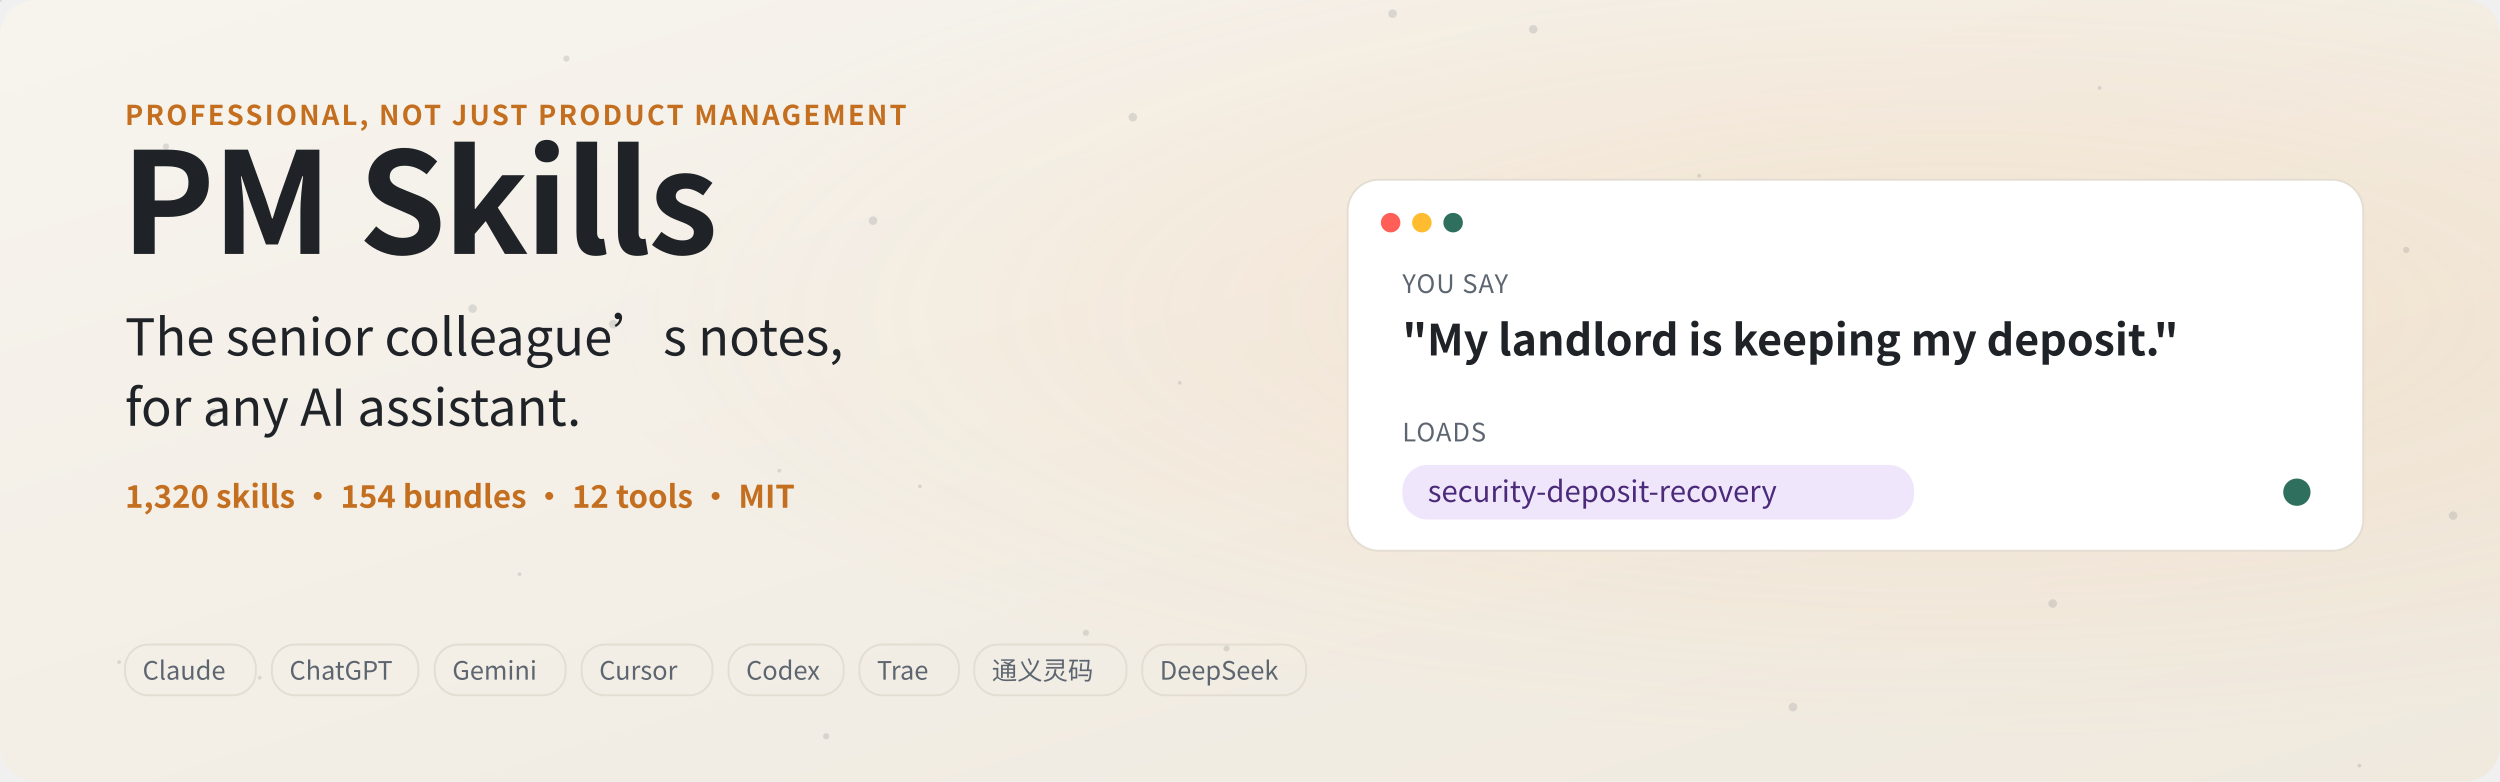
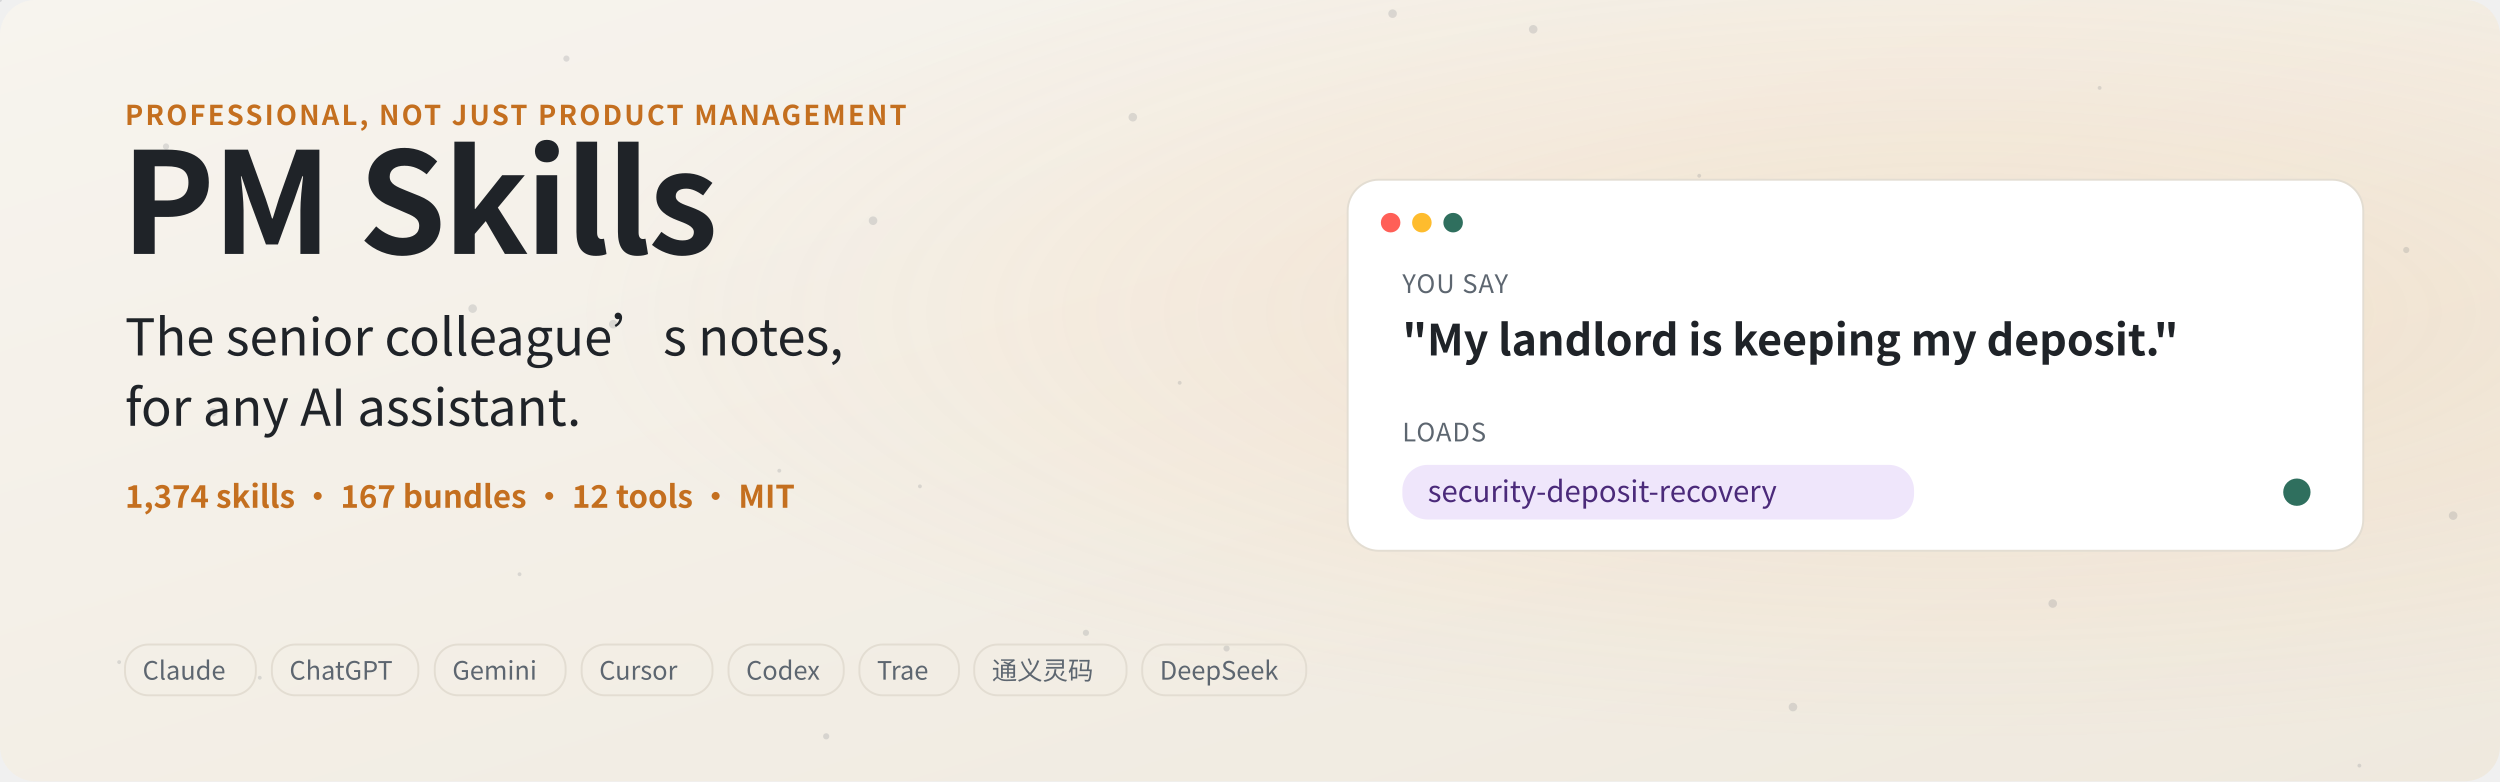
- <svg xmlns="http://www.w3.org/2000/svg" width="1280" height="400" viewBox="0 0 1280 400" role="img" aria-label="PM Skills: 1,320 professional skills for any AI assistant">
+ <svg xmlns="http://www.w3.org/2000/svg" width="1280" height="400" viewBox="0 0 1280 400" role="img" aria-label="PM Skills: 1,374 professional skills for any AI assistant">
  <defs>
    <radialGradient id="glow" cx="78%" cy="40%" r="55%">
      <stop offset="0" stop-color="#f2a65a" stop-opacity=".16" />
      <stop offset="1" stop-color="#f2a65a" stop-opacity="0" />
    </radialGradient>
    <linearGradient id="bgg" x1="0" y1="0" x2="1" y2="1">
      <stop offset="0" stop-color="#f7f4ee" />
      <stop offset="1" stop-color="#efe9de" />
    </linearGradient>
  </defs>
  <style>
text{font-family:-apple-system,BlinkMacSystemFont,"Segoe UI","PingFang SC","Hiragino Sans","Apple SD Gothic Neo","Noto Sans CJK SC","Malgun Gothic","Microsoft YaHei",sans-serif}
@keyframes s0{0%{opacity:0}2.67%{opacity:1}17.33%{opacity:1}20%{opacity:0}100%{opacity:0}}.s0{opacity:1;animation:s0 15s infinite}@keyframes s1{0%{opacity:0}20%{opacity:0}22.67%{opacity:1}37.33%{opacity:1}40%{opacity:0}100%{opacity:0}}.s1{opacity:0;animation:s1 15s infinite}@keyframes s2{0%{opacity:0}40%{opacity:0}42.67%{opacity:1}57.33%{opacity:1}60%{opacity:0}100%{opacity:0}}.s2{opacity:0;animation:s2 15s infinite}@keyframes s3{0%{opacity:0}60%{opacity:0}62.67%{opacity:1}77.33%{opacity:1}80%{opacity:0}100%{opacity:0}}.s3{opacity:0;animation:s3 15s infinite}@keyframes s4{0%{opacity:0}80%{opacity:0}82.67%{opacity:1}97.33%{opacity:1}100%{opacity:0}100%{opacity:0}}.s4{opacity:0;animation:s4 15s infinite}
@keyframes pulse{0%,100%{opacity:.55}50%{opacity:1}}.pulse{animation:pulse 3s ease-in-out infinite}
@keyframes rise{from{opacity:0;transform:translateY(8px)}to{opacity:1;transform:none}}.rise{animation:rise .9s ease-out both}
@media (prefers-reduced-motion: reduce){.s0{animation:none;opacity:1}.s1{animation:none;opacity:0}.s2{animation:none;opacity:0}.s3{animation:none;opacity:0}.s4{animation:none;opacity:0}.pulse,.rise{animation:none;opacity:1}}
</style>
  <rect width="1280" height="400" rx="18" fill="url(#bgg)" />
  <rect width="1280" height="400" rx="18" fill="url(#glow)" />
  <circle cx="0" cy="0" r="1" fill="#5d6670" opacity=".18" />
  <circle cx="157" cy="83" r="1.6" fill="#5d6670" opacity=".18" />
  <circle cx="314" cy="166" r="2.2" fill="#5d6670" opacity=".18" />
  <circle cx="471" cy="249" r="1" fill="#5d6670" opacity=".18" />
  <circle cx="628" cy="332" r="1.6" fill="#5d6670" opacity=".18" />
  <circle cx="785" cy="15" r="2.2" fill="#5d6670" opacity=".18" />
  <circle cx="942" cy="98" r="1" fill="#5d6670" opacity=".18" />
  <circle cx="1099" cy="181" r="1.6" fill="#5d6670" opacity=".18" />
  <circle cx="1256" cy="264" r="2.2" fill="#5d6670" opacity=".18" />
  <circle cx="133" cy="347" r="1" fill="#5d6670" opacity=".18" />
  <circle cx="290" cy="30" r="1.6" fill="#5d6670" opacity=".18" />
  <circle cx="447" cy="113" r="2.2" fill="#5d6670" opacity=".18" />
  <circle cx="604" cy="196" r="1" fill="#5d6670" opacity=".18" />
  <circle cx="761" cy="279" r="1.6" fill="#5d6670" opacity=".18" />
  <circle cx="918" cy="362" r="2.2" fill="#5d6670" opacity=".18" />
  <circle cx="1075" cy="45" r="1" fill="#5d6670" opacity=".18" />
  <circle cx="1232" cy="128" r="1.6" fill="#5d6670" opacity=".18" />
  <circle cx="109" cy="211" r="2.2" fill="#5d6670" opacity=".18" />
  <circle cx="266" cy="294" r="1" fill="#5d6670" opacity=".18" />
  <circle cx="423" cy="377" r="1.6" fill="#5d6670" opacity=".18" />
  <circle cx="580" cy="60" r="2.2" fill="#5d6670" opacity=".18" />
  <circle cx="737" cy="143" r="1" fill="#5d6670" opacity=".18" />
  <circle cx="894" cy="226" r="1.6" fill="#5d6670" opacity=".18" />
  <circle cx="1051" cy="309" r="2.2" fill="#5d6670" opacity=".18" />
  <circle cx="1208" cy="392" r="1" fill="#5d6670" opacity=".18" />
  <circle cx="85" cy="75" r="1.6" fill="#5d6670" opacity=".18" />
  <circle cx="242" cy="158" r="2.2" fill="#5d6670" opacity=".18" />
  <circle cx="399" cy="241" r="1" fill="#5d6670" opacity=".18" />
  <circle cx="556" cy="324" r="1.6" fill="#5d6670" opacity=".18" />
  <circle cx="713" cy="7" r="2.2" fill="#5d6670" opacity=".18" />
  <circle cx="870" cy="90" r="1" fill="#5d6670" opacity=".18" />
  <circle cx="1027" cy="173" r="1.6" fill="#5d6670" opacity=".18" />
  <circle cx="1184" cy="256" r="2.2" fill="#5d6670" opacity=".18" />
  <circle cx="61" cy="339" r="1" fill="#5d6670" opacity=".18" />
  <g class="rise">
    <text x="64" y="64" font-size="14" font-weight="700" fill="#c46f1f" letter-spacing=".08em">PROFESSIONAL, NOT JUST PRODUCT MANAGEMENT</text>
    <text x="62" y="130" font-size="72" font-weight="800" fill="#1f2328" letter-spacing="-.02em">PM Skills</text>
    <text x="64" y="182" font-size="26" fill="#1f2328">The senior colleague’s notes,</text>
    <text x="64" y="218" font-size="26" fill="#1f2328">for any AI assistant.</text>
-     <text x="64" y="260" font-size="16" font-weight="600" fill="#c46f1f">1,320 skills · 154 bundles · 12 tools · MIT</text>
+     <text x="64" y="260" font-size="16" font-weight="600" fill="#c46f1f">1,374 skills · 167 bundles · 12 tools · MIT</text>
  </g>
  <rect x="64" y="330" rx="12" height="26" width="67" fill="none" stroke="#e3ddd2" />
  <text x="73" y="348" font-size="13" fill="#5d6670">Claude</text>
  <rect x="139.2" y="330" rx="12" height="26" width="75" fill="none" stroke="#e3ddd2" />
  <text x="148.2" y="348" font-size="13" fill="#5d6670">ChatGPT</text>
  <rect x="222.6" y="330" rx="12" height="26" width="67" fill="none" stroke="#e3ddd2" />
  <text x="231.6" y="348" font-size="13" fill="#5d6670">Gemini</text>
  <rect x="297.8" y="330" rx="12" height="26" width="67" fill="none" stroke="#e3ddd2" />
  <text x="306.8" y="348" font-size="13" fill="#5d6670">Cursor</text>
  <rect x="373" y="330" rx="12" height="26" width="59" fill="none" stroke="#e3ddd2" />
  <text x="382" y="348" font-size="13" fill="#5d6670">Codex</text>
  <rect x="440" y="330" rx="12" height="26" width="51" fill="none" stroke="#e3ddd2" />
  <text x="449" y="348" font-size="13" fill="#5d6670">Trae</text>
  <rect x="498.8" y="330" rx="12" height="26" width="78" fill="none" stroke="#e3ddd2" />
  <text x="507.8" y="348" font-size="13" fill="#5d6670">通义灵码</text>
  <rect x="584.8" y="330" rx="12" height="26" width="84" fill="none" stroke="#e3ddd2" />
  <text x="593.8" y="348" font-size="13" fill="#5d6670">DeepSeek</text>
  <g>
    <rect x="690" y="92" width="520" height="190" rx="16" fill="#ffffff" stroke="#e3ddd2" />
    <circle cx="712" cy="114" r="5" fill="#ff5f57" />
    <circle cx="728" cy="114" r="5" fill="#febc2e" />
    <circle class="pulse" cx="744" cy="114" r="5" fill="#2f6f5e" />
    <g class="s0">
      <text x="718" y="150" font-size="13" fill="#5d6670" letter-spacing=".04em">YOU SAY</text>
      <text x="718" y="182" font-size="22" font-weight="600" fill="#1f2328">"My landlord is keeping my deposit."</text>
      <text x="718" y="226" font-size="13" fill="#5d6670" letter-spacing=".04em">LOADS</text>
      <rect x="718" y="238" rx="13" height="28" width="262" fill="#efe6fb" />
      <text x="731" y="257" font-size="15" font-family="ui-monospace,SFMono-Regular,Menlo,monospace" fill="#4b2a7a">security-deposit-recovery</text>
      <circle cx="1176" cy="252" r="7" fill="#2f6f5e" />
    </g>
    <g class="s1">
      <text x="718" y="150" font-size="13" fill="#5d6670" letter-spacing=".04em">YOU SAY</text>
      <text x="718" y="182" font-size="22" font-weight="600" fill="#1f2328">"Write the PRD for referrals."</text>
      <text x="718" y="226" font-size="13" fill="#5d6670" letter-spacing=".04em">LOADS</text>
      <rect x="718" y="238" rx="13" height="28" width="137.2" fill="#efe6fb" />
      <text x="731" y="257" font-size="15" font-family="ui-monospace,SFMono-Regular,Menlo,monospace" fill="#4b2a7a">prd-template</text>
      <circle cx="1176" cy="252" r="7" fill="#2f6f5e" />
    </g>
    <g class="s2">
      <text x="718" y="150" font-size="13" fill="#5d6670" letter-spacing=".04em">YOU SAY</text>
      <text x="718" y="182" font-size="22" font-weight="600" fill="#1f2328">"帮我写这周的周报"</text>
      <text x="718" y="226" font-size="13" fill="#5d6670" letter-spacing=".04em">LOADS</text>
      <rect x="718" y="238" rx="13" height="28" width="175.6" fill="#efe6fb" />
      <text x="731" y="257" font-size="15" font-family="ui-monospace,SFMono-Regular,Menlo,monospace" fill="#4b2a7a">cn-weekly-report</text>
      <circle cx="1176" cy="252" r="7" fill="#2f6f5e" />
    </g>
    <g class="s3">
      <text x="718" y="150" font-size="13" fill="#5d6670" letter-spacing=".04em">YOU SAY</text>
      <text x="718" y="182" font-size="22" font-weight="600" fill="#1f2328">"연말정산 어떻게 해요?"</text>
      <text x="718" y="226" font-size="13" fill="#5d6670" letter-spacing=".04em">LOADS</text>
      <rect x="718" y="238" rx="13" height="28" width="271.6" fill="#efe6fb" />
      <text x="731" y="257" font-size="15" font-family="ui-monospace,SFMono-Regular,Menlo,monospace" fill="#4b2a7a">kr-year-end-tax-settlement</text>
      <circle cx="1176" cy="252" r="7" fill="#2f6f5e" />
    </g>
    <g class="s4">
      <text x="718" y="150" font-size="13" fill="#5d6670" letter-spacing=".04em">YOU SAY</text>
      <text x="718" y="182" font-size="22" font-weight="600" fill="#1f2328">"Should we ship on Friday?"</text>
      <text x="718" y="226" font-size="13" fill="#5d6670" letter-spacing=".04em">LOADS</text>
      <rect x="718" y="238" rx="13" height="28" width="137.2" fill="#efe6fb" />
      <text x="731" y="257" font-size="15" font-family="ui-monospace,SFMono-Regular,Menlo,monospace" fill="#4b2a7a">ship-or-slip</text>
      <circle cx="1176" cy="252" r="7" fill="#2f6f5e" />
    </g>
  </g>
</svg>
